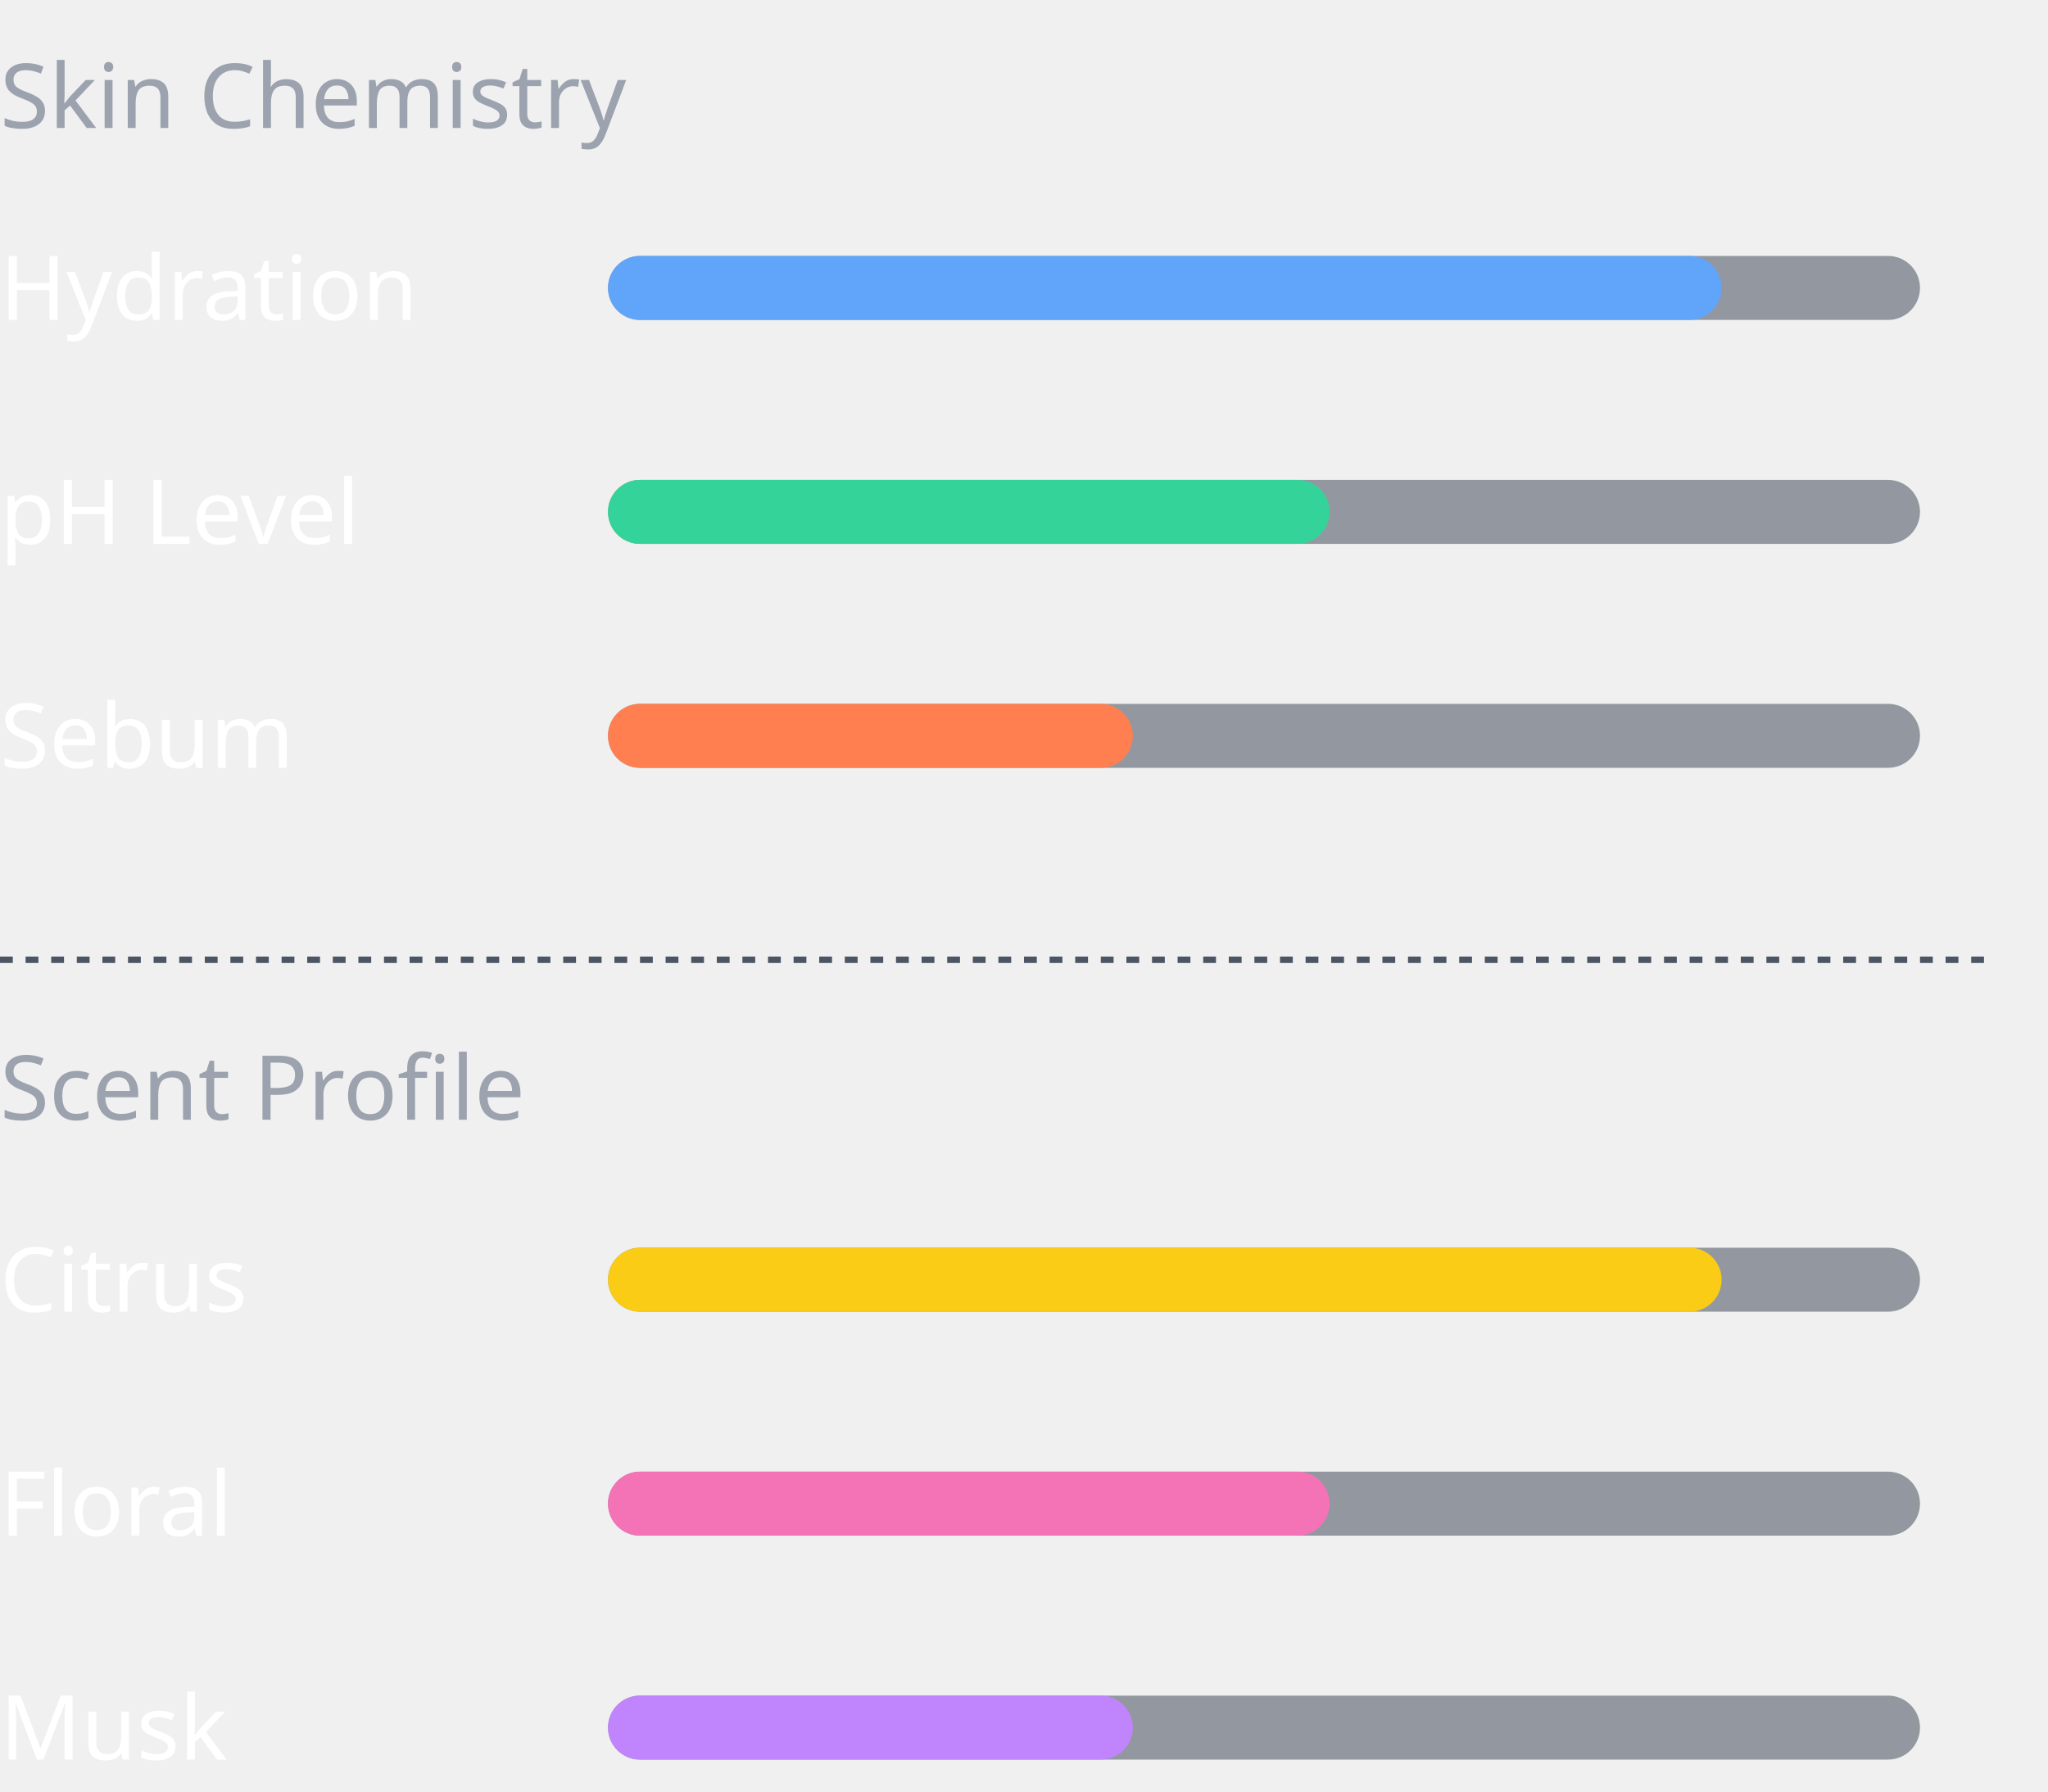
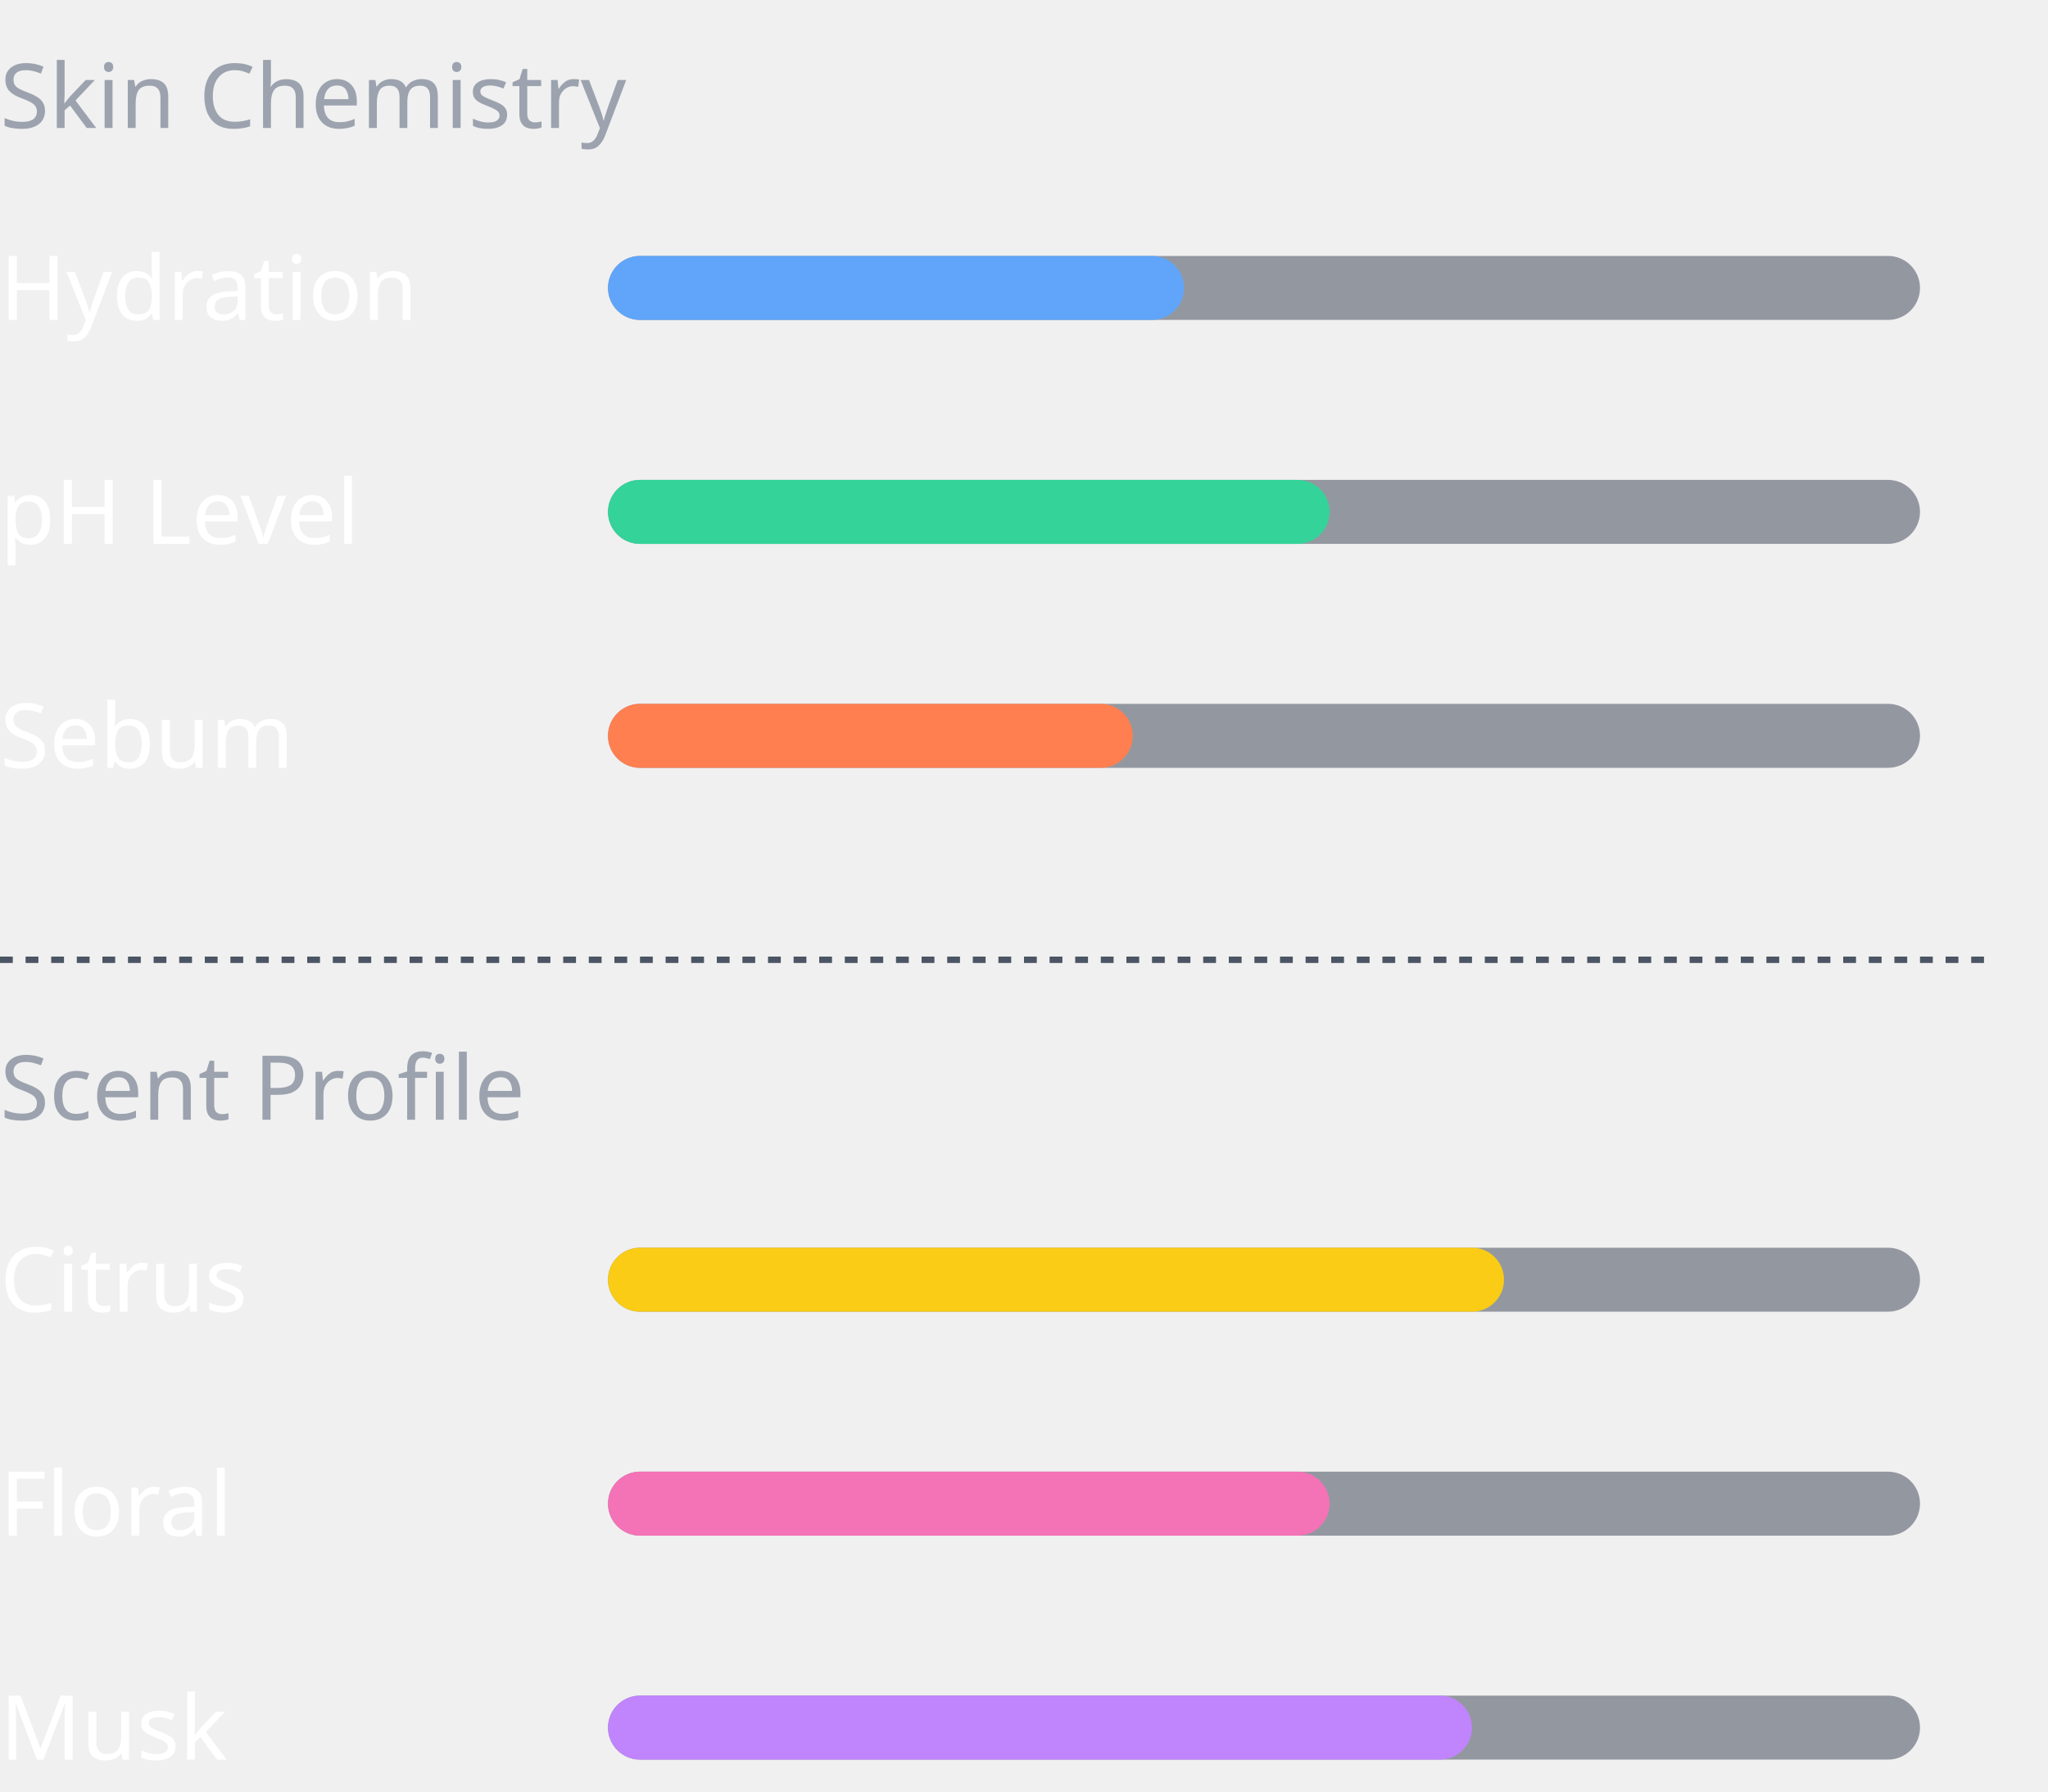
<svg xmlns="http://www.w3.org/2000/svg" width="320" height="280">
  <style>
    .label { font-size: 14px; fill: #9ca3af; font-family: sans-serif; }
    .note-name { font-size: 14px; fill: white; font-family: sans-serif; }
    .bar-bg { fill: rgba(55, 65, 81, 0.5); }
    .bar-citrus { fill: #facc15; }
    .bar-floral { fill: #f472b6; }
    .bar-musk { fill: #c084fc; }
    .bar-hydration { fill: #60a5fa; }
    .bar-ph { fill: #34d399; }
    .bar-sebum { fill: #ff7f50; }
  </style>
  <text x="0" y="20" class="label">Skin Chemistry</text>
  <text x="0" y="50" class="note-name">Hydration</text>
  <rect x="95" y="40" width="205" height="10" class="bar-bg" rx="5" />
-   <rect x="95" y="40" width="174" height="10" class="bar-hydration" rx="5" />
+   <rect x="95" y="40" width="90" height="10" class="bar-hydration" rx="5" />
  <text x="0" y="85" class="note-name">pH Level</text>
  <rect x="95" y="75" width="205" height="10" class="bar-bg" rx="5" />
  <rect x="95" y="75" width="112.75" height="10" class="bar-ph" rx="5" />
  <text x="0" y="120" class="note-name">Sebum</text>
  <rect x="95" y="110" width="205" height="10" class="bar-bg" rx="5" />
  <rect x="95" y="110" width="82" height="10" class="bar-sebum" rx="5" />
  <line x1="0" y1="150" x2="310" y2="150" stroke="#4b5563" stroke-dasharray="2,2" />
  <text x="0" y="175" class="label">Scent Profile</text>
  <text x="0" y="205" class="note-name">Citrus</text>
  <rect x="95" y="195" width="205" height="10" class="bar-bg" rx="5" />
-   <rect x="95" y="195" width="174" height="10" class="bar-citrus" rx="5" />
+   <rect x="95" y="195" width="140" height="10" class="bar-citrus" rx="5" />
  <text x="0" y="240" class="note-name">Floral</text>
  <rect x="95" y="230" width="205" height="10" class="bar-bg" rx="5" />
  <rect x="95" y="230" width="112.75" height="10" class="bar-floral" rx="5" />
  <text x="0" y="275" class="note-name">Musk</text>
  <rect x="95" y="265" width="205" height="10" class="bar-bg" rx="5" />
-   <rect x="95" y="265" width="82" height="10" class="bar-musk" rx="5" />
+   <rect x="95" y="265" width="135" height="10" class="bar-musk" rx="5" />
</svg>
